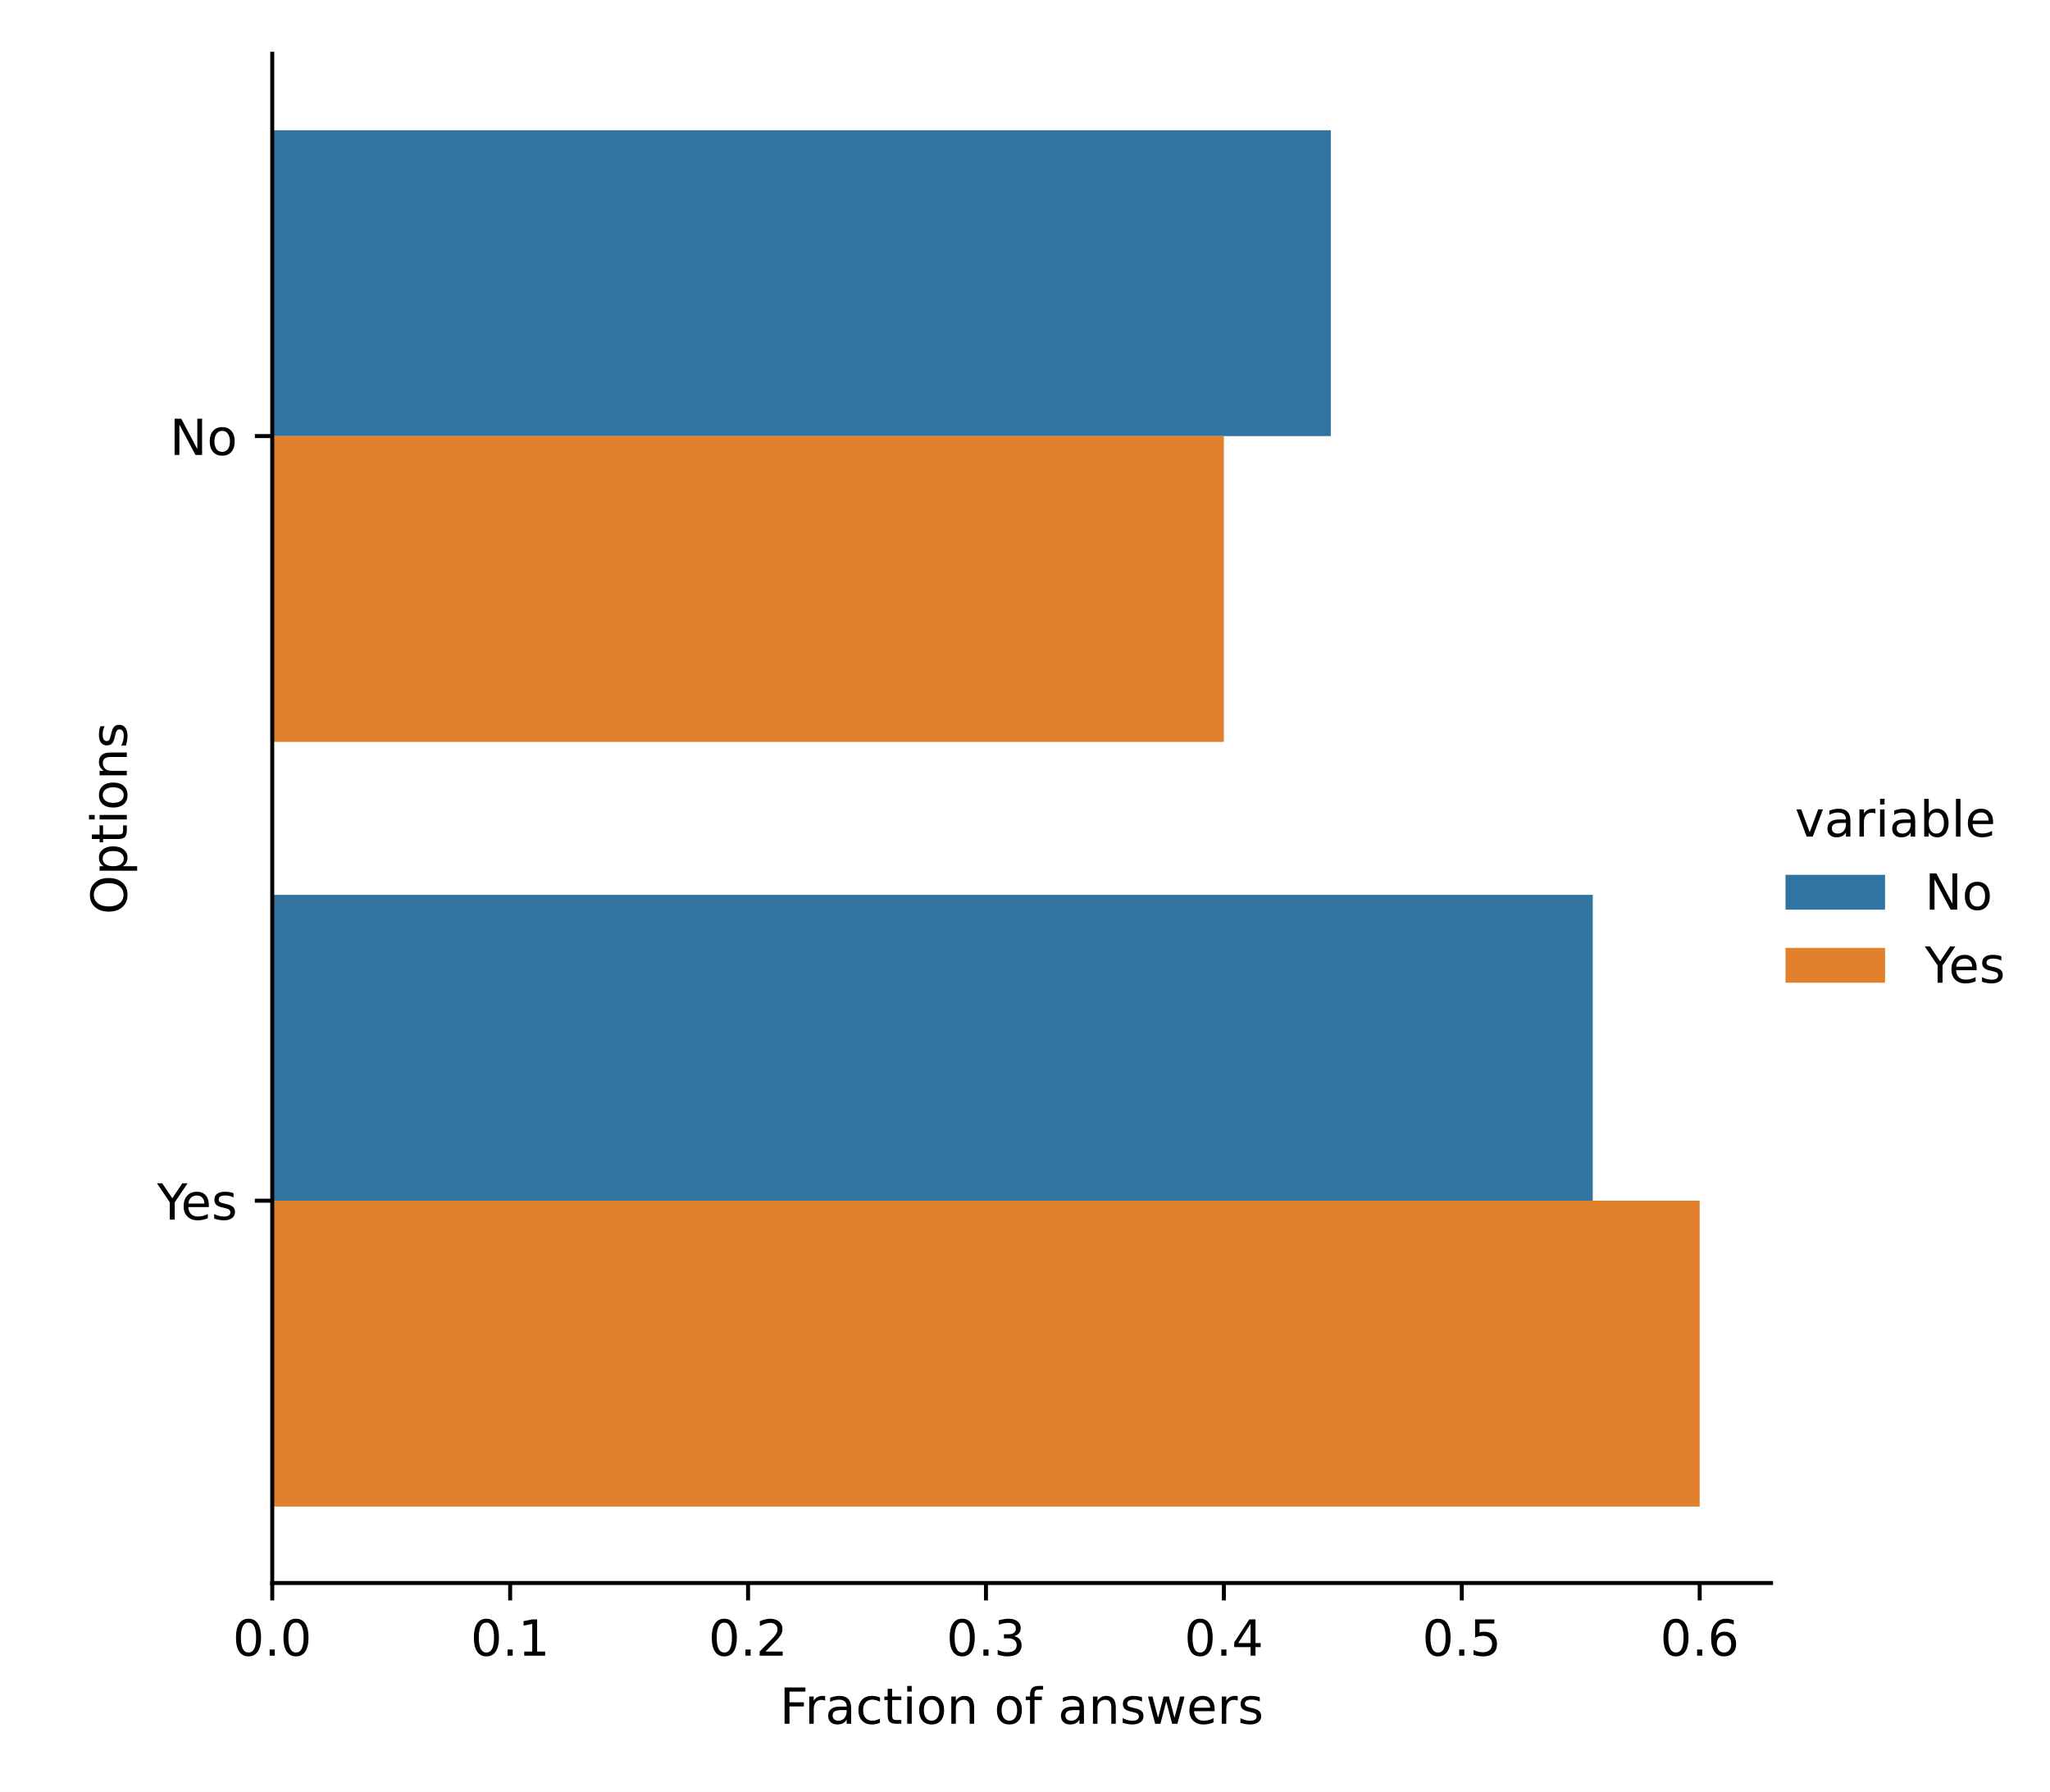
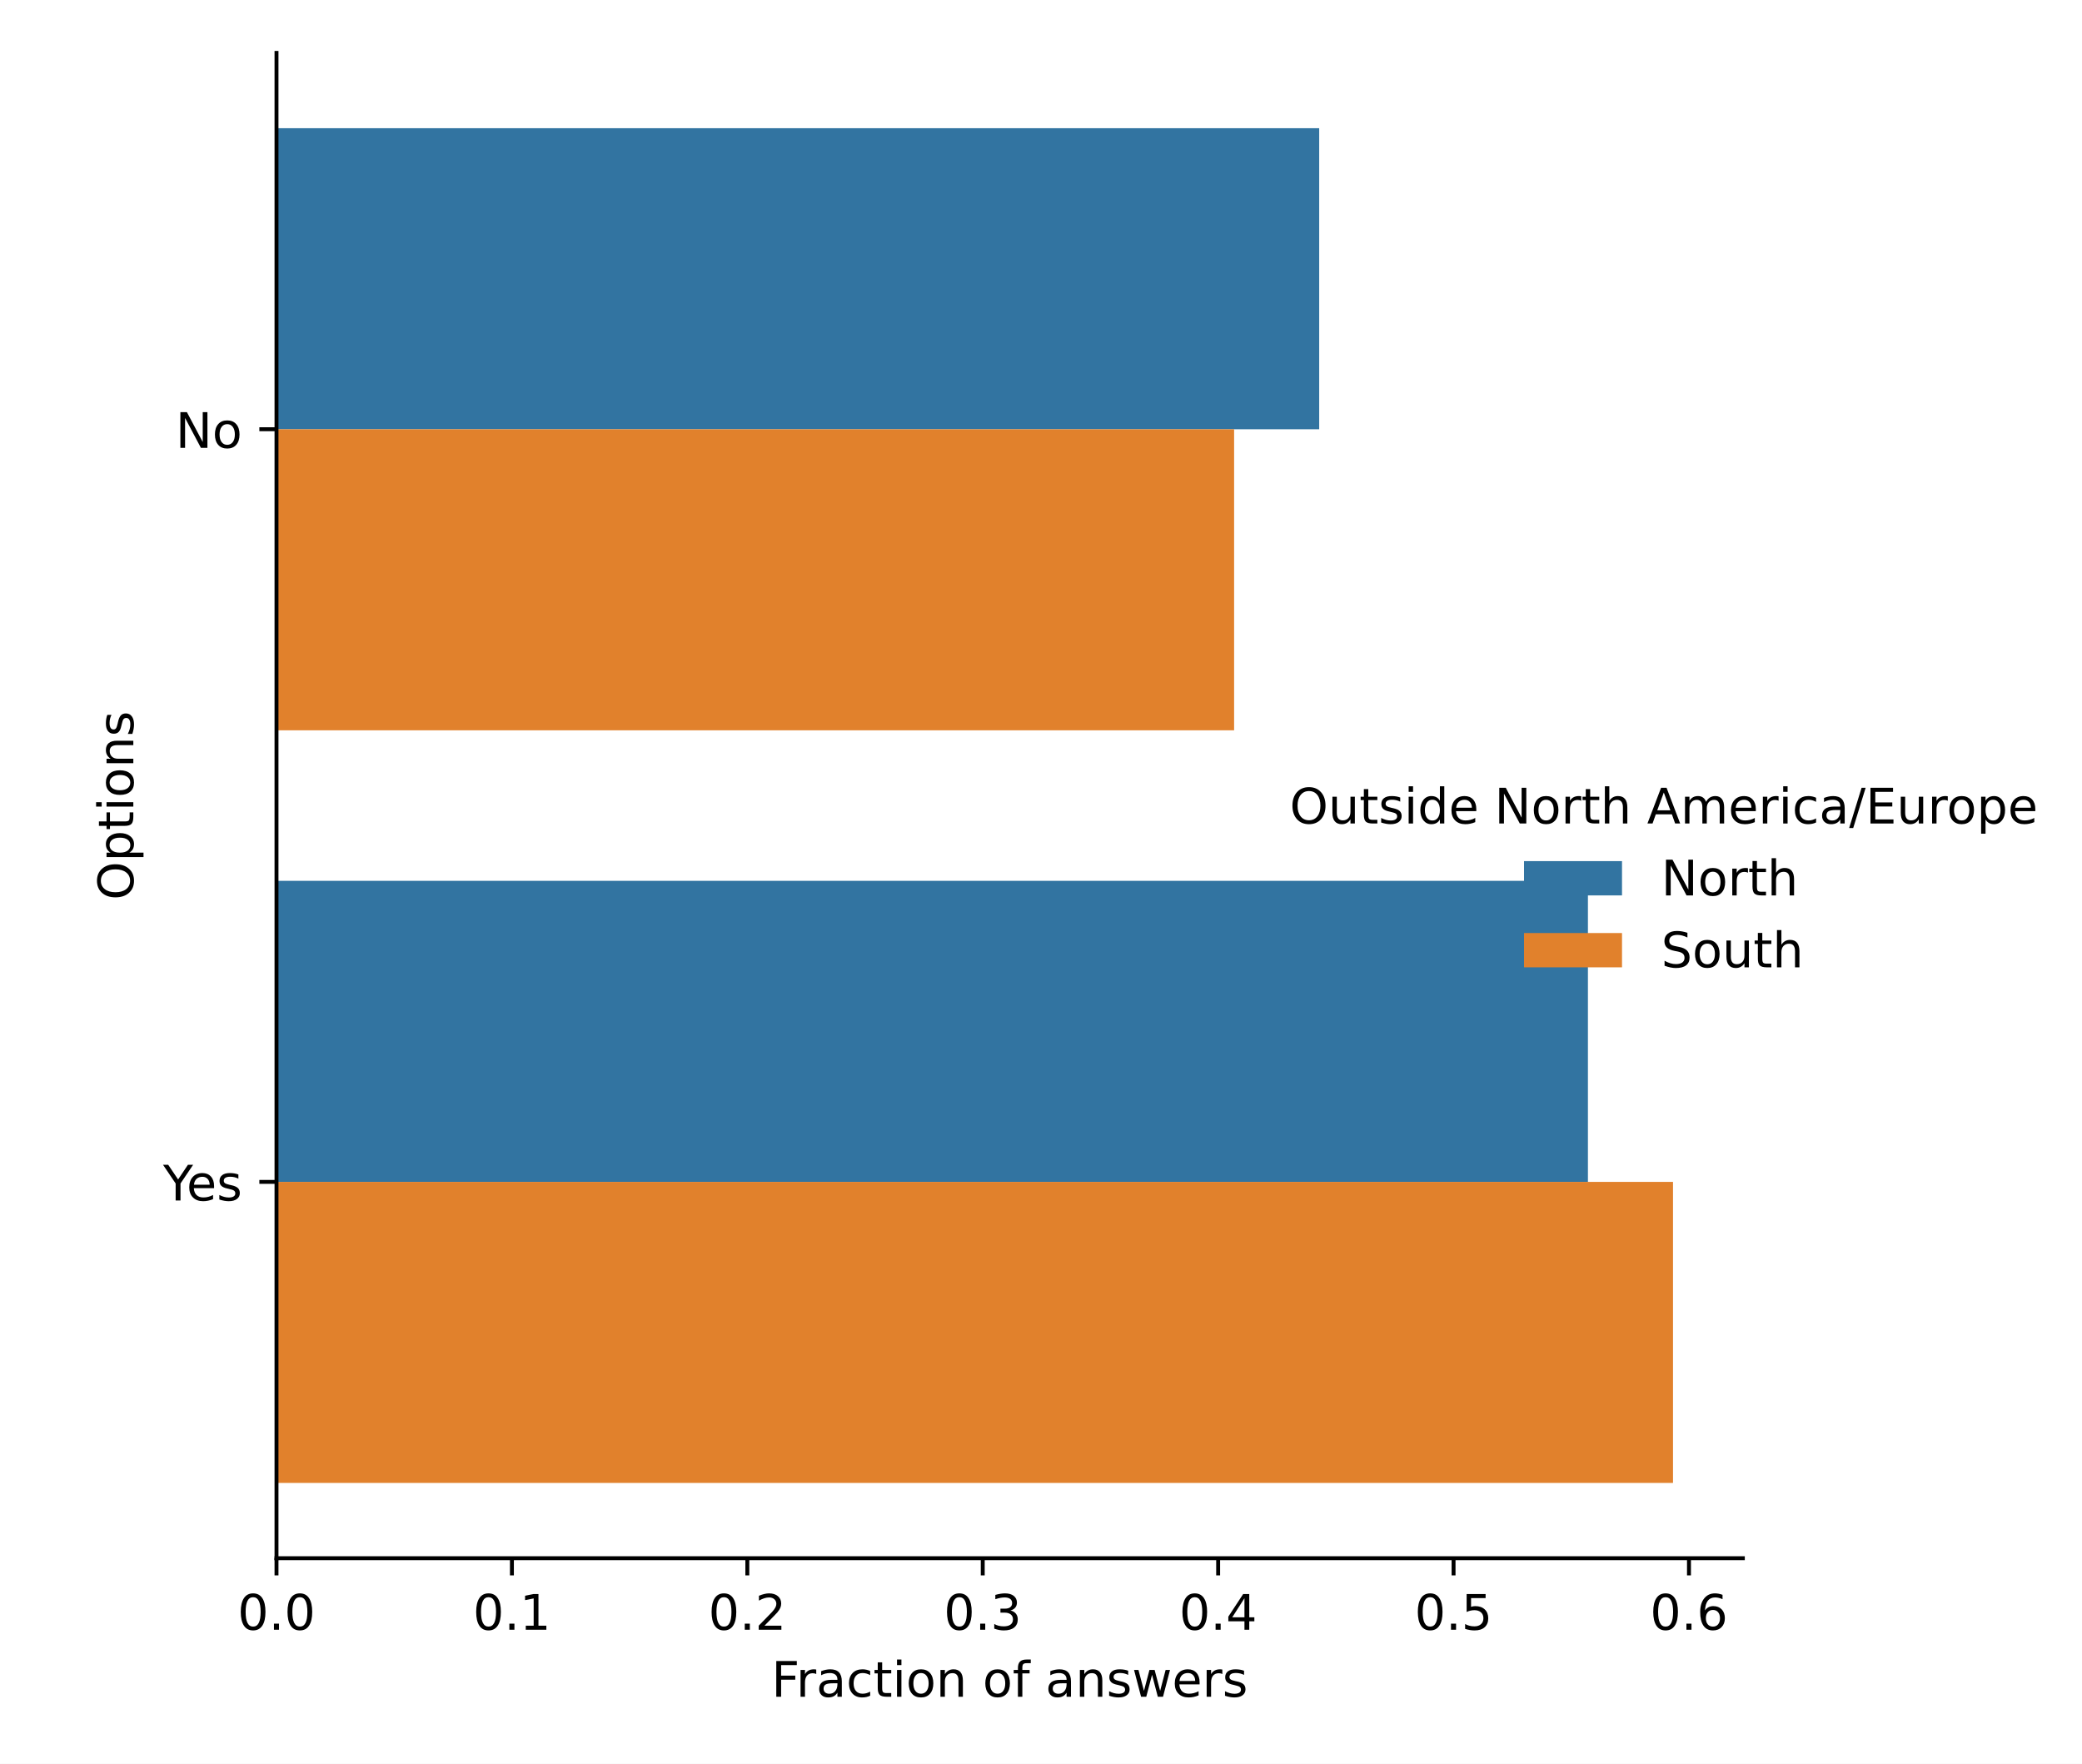
- <svg xmlns="http://www.w3.org/2000/svg" xmlns:xlink="http://www.w3.org/1999/xlink" width="411.93pt" height="360pt" viewBox="0 0 411.93 360" version="1.1">
+ <svg xmlns="http://www.w3.org/2000/svg" xmlns:xlink="http://www.w3.org/1999/xlink" width="424.98pt" height="360pt" viewBox="0 0 424.98 360" version="1.1">
  <defs>
    <style type="text/css">*{stroke-linejoin: round; stroke-linecap: butt}</style>
  </defs>
  <g id="figure_1">
    <g id="patch_1">
-       <path d="M 0 360  L 411.93 360  L 411.93 0  L 0 0  z " style="fill: #ffffff" />
+       <path d="M 0 360  L 424.98 360  L 424.98 0  L 0 0  z " style="fill: #ffffff" />
    </g>
    <g id="axes_1">
      <g id="patch_2">
-         <path d="M 54.707 318.04  L 355.881 318.04  L 355.881 10.8  L 54.707 10.8  z " style="fill: #ffffff" />
+         <path d="M 56.44 318.04  L 355.75 318.04  L 355.75 10.8  L 56.44 10.8  z " style="fill: #ffffff" />
      </g>
      <g id="patch_3">
-         <path d="M 54.707 26.162  L 267.419 26.162  L 267.419 87.61  L 54.707 87.61  z " clip-path="url(#p8dc53a112e)" style="fill: #3274a1" />
+         <path d="M 56.44 26.162  L 269.275 26.162  L 269.275 87.61  L 56.44 87.61  z " clip-path="url(#pdd19a2d20b)" style="fill: #3274a1" />
      </g>
      <g id="patch_4">
-         <path d="M 54.707 179.782  L 320.049 179.782  L 320.049 241.23  L 54.707 241.23  z " clip-path="url(#p8dc53a112e)" style="fill: #3274a1" />
+         <path d="M 56.44 179.782  L 324.13 179.782  L 324.13 241.23  L 56.44 241.23  z " clip-path="url(#pdd19a2d20b)" style="fill: #3274a1" />
      </g>
      <g id="patch_5">
-         <path d="M 54.707 87.61  L 245.928 87.61  L 245.928 149.058  L 54.707 149.058  z " clip-path="url(#p8dc53a112e)" style="fill: #e1812c" />
+         <path d="M 56.44 87.61  L 251.908 87.61  L 251.908 149.058  L 56.44 149.058  z " clip-path="url(#pdd19a2d20b)" style="fill: #e1812c" />
      </g>
      <g id="patch_6">
-         <path d="M 54.707 241.23  L 341.539 241.23  L 341.539 302.678  L 54.707 302.678  z " clip-path="url(#p8dc53a112e)" style="fill: #e1812c" />
+         <path d="M 56.44 241.23  L 341.497 241.23  L 341.497 302.678  L 56.44 302.678  z " clip-path="url(#pdd19a2d20b)" style="fill: #e1812c" />
      </g>
      <g id="patch_7">
-         <path d="M 54.707 87.61  L 54.707 87.61  L 54.707 87.61  L 54.707 87.61  z " clip-path="url(#p8dc53a112e)" style="fill: #3274a1" />
+         <path d="M 56.44 87.61  L 56.44 87.61  L 56.44 87.61  L 56.44 87.61  z " clip-path="url(#pdd19a2d20b)" style="fill: #3274a1" />
      </g>
      <g id="patch_8">
-         <path d="M 54.707 87.61  L 54.707 87.61  L 54.707 87.61  L 54.707 87.61  z " clip-path="url(#p8dc53a112e)" style="fill: #e1812c" />
+         <path d="M 56.44 87.61  L 56.44 87.61  L 56.44 87.61  L 56.44 87.61  z " clip-path="url(#pdd19a2d20b)" style="fill: #e1812c" />
      </g>
      <g id="matplotlib.axis_1">
        <g id="xtick_1">
          <g id="line2d_1">
            <defs>
-               <path id="m4c2c84a10b" d="M 0 0  L 0 3.5  " style="stroke: #000000; stroke-width: 0.8" />
+               <path id="md7b539499c" d="M 0 0  L 0 3.5  " style="stroke: #000000; stroke-width: 0.8" />
            </defs>
            <g>
-               <use xlink:href="#m4c2c84a10b" x="54.707" y="318.04" style="stroke: #000000; stroke-width: 0.8" />
+               <use xlink:href="#md7b539499c" x="56.44" y="318.04" style="stroke: #000000; stroke-width: 0.8" />
            </g>
          </g>
          <g id="text_1">
-             <g transform="translate(46.75503 332.6384) scale(0.1 -0.1)">
+             <g transform="translate(48.48814 332.6384) scale(0.1 -0.1)">
              <defs>
                <path id="DejaVuSans-30" d="M 2034 4250  Q 1547 4250 1301 3770  Q 1056 3291 1056 2328  Q 1056 1369 1301 889  Q 1547 409 2034 409  Q 2525 409 2770 889  Q 3016 1369 3016 2328  Q 3016 3291 2770 3770  Q 2525 4250 2034 4250  z M 2034 4750  Q 2819 4750 3233 4129  Q 3647 3509 3647 2328  Q 3647 1150 3233 529  Q 2819 -91 2034 -91  Q 1250 -91 836 529  Q 422 1150 422 2328  Q 422 3509 836 4129  Q 1250 4750 2034 4750  z " transform="scale(0.015625)" />
                <path id="DejaVuSans-2e" d="M 684 794  L 1344 794  L 1344 0  L 684 0  L 684 794  z " transform="scale(0.015625)" />
              </defs>
              <use xlink:href="#DejaVuSans-30" />
              <use xlink:href="#DejaVuSans-2e" transform="translate(63.62305 0)" />
              <use xlink:href="#DejaVuSans-30" transform="translate(95.41016 0)" />
            </g>
          </g>
        </g>
        <g id="xtick_2">
          <g id="line2d_2">
            <g>
-               <use xlink:href="#m4c2c84a10b" x="102.512" y="318.04" style="stroke: #000000; stroke-width: 0.8" />
+               <use xlink:href="#md7b539499c" x="104.492" y="318.04" style="stroke: #000000; stroke-width: 0.8" />
            </g>
          </g>
          <g id="text_2">
-             <g transform="translate(94.56044 332.6384) scale(0.1 -0.1)">
+             <g transform="translate(96.54071 332.6384) scale(0.1 -0.1)">
              <defs>
                <path id="DejaVuSans-31" d="M 794 531  L 1825 531  L 1825 4091  L 703 3866  L 703 4441  L 1819 4666  L 2450 4666  L 2450 531  L 3481 531  L 3481 0  L 794 0  L 794 531  z " transform="scale(0.015625)" />
              </defs>
              <use xlink:href="#DejaVuSans-30" />
              <use xlink:href="#DejaVuSans-2e" transform="translate(63.62305 0)" />
              <use xlink:href="#DejaVuSans-31" transform="translate(95.41016 0)" />
            </g>
          </g>
        </g>
        <g id="xtick_3">
          <g id="line2d_3">
            <g>
-               <use xlink:href="#m4c2c84a10b" x="150.317" y="318.04" style="stroke: #000000; stroke-width: 0.8" />
+               <use xlink:href="#md7b539499c" x="152.545" y="318.04" style="stroke: #000000; stroke-width: 0.8" />
            </g>
          </g>
          <g id="text_3">
-             <g transform="translate(142.3659 332.6384) scale(0.1 -0.1)">
+             <g transform="translate(144.5933 332.6384) scale(0.1 -0.1)">
              <defs>
                <path id="DejaVuSans-32" d="M 1228 531  L 3431 531  L 3431 0  L 469 0  L 469 531  Q 828 903 1448 1529  Q 2069 2156 2228 2338  Q 2531 2678 2651 2914  Q 2772 3150 2772 3378  Q 2772 3750 2511 3984  Q 2250 4219 1831 4219  Q 1534 4219 1204 4116  Q 875 4013 500 3803  L 500 4441  Q 881 4594 1212 4672  Q 1544 4750 1819 4750  Q 2544 4750 2975 4387  Q 3406 4025 3406 3419  Q 3406 3131 3298 2873  Q 3191 2616 2906 2266  Q 2828 2175 2409 1742  Q 1991 1309 1228 531  z " transform="scale(0.015625)" />
              </defs>
              <use xlink:href="#DejaVuSans-30" />
              <use xlink:href="#DejaVuSans-2e" transform="translate(63.62305 0)" />
              <use xlink:href="#DejaVuSans-32" transform="translate(95.41016 0)" />
            </g>
          </g>
        </g>
        <g id="xtick_4">
          <g id="line2d_4">
            <g>
-               <use xlink:href="#m4c2c84a10b" x="198.123" y="318.04" style="stroke: #000000; stroke-width: 0.8" />
+               <use xlink:href="#md7b539499c" x="200.597" y="318.04" style="stroke: #000000; stroke-width: 0.8" />
            </g>
          </g>
          <g id="text_4">
-             <g transform="translate(190.1713 332.6384) scale(0.1 -0.1)">
+             <g transform="translate(192.6458 332.6384) scale(0.1 -0.1)">
              <defs>
                <path id="DejaVuSans-33" d="M 2597 2516  Q 3050 2419 3304 2112  Q 3559 1806 3559 1356  Q 3559 666 3084 287  Q 2609 -91 1734 -91  Q 1441 -91 1130 -33  Q 819 25 488 141  L 488 750  Q 750 597 1062 519  Q 1375 441 1716 441  Q 2309 441 2620 675  Q 2931 909 2931 1356  Q 2931 1769 2642 2001  Q 2353 2234 1838 2234  L 1294 2234  L 1294 2753  L 1863 2753  Q 2328 2753 2575 2939  Q 2822 3125 2822 3475  Q 2822 3834 2567 4026  Q 2313 4219 1838 4219  Q 1578 4219 1281 4162  Q 984 4106 628 3988  L 628 4550  Q 988 4650 1302 4700  Q 1616 4750 1894 4750  Q 2613 4750 3031 4423  Q 3450 4097 3450 3541  Q 3450 3153 3228 2886  Q 3006 2619 2597 2516  z " transform="scale(0.015625)" />
              </defs>
              <use xlink:href="#DejaVuSans-30" />
              <use xlink:href="#DejaVuSans-2e" transform="translate(63.62305 0)" />
              <use xlink:href="#DejaVuSans-33" transform="translate(95.41016 0)" />
            </g>
          </g>
        </g>
        <g id="xtick_5">
          <g id="line2d_5">
            <g>
-               <use xlink:href="#m4c2c84a10b" x="245.928" y="318.04" style="stroke: #000000; stroke-width: 0.8" />
+               <use xlink:href="#md7b539499c" x="248.65" y="318.04" style="stroke: #000000; stroke-width: 0.8" />
            </g>
          </g>
          <g id="text_5">
-             <g transform="translate(237.9767 332.6384) scale(0.1 -0.1)">
+             <g transform="translate(240.6984 332.6384) scale(0.1 -0.1)">
              <defs>
                <path id="DejaVuSans-34" d="M 2419 4116  L 825 1625  L 2419 1625  L 2419 4116  z M 2253 4666  L 3047 4666  L 3047 1625  L 3713 1625  L 3713 1100  L 3047 1100  L 3047 0  L 2419 0  L 2419 1100  L 313 1100  L 313 1709  L 2253 4666  z " transform="scale(0.015625)" />
              </defs>
              <use xlink:href="#DejaVuSans-30" />
              <use xlink:href="#DejaVuSans-2e" transform="translate(63.62305 0)" />
              <use xlink:href="#DejaVuSans-34" transform="translate(95.41016 0)" />
            </g>
          </g>
        </g>
        <g id="xtick_6">
          <g id="line2d_6">
            <g>
-               <use xlink:href="#m4c2c84a10b" x="293.734" y="318.04" style="stroke: #000000; stroke-width: 0.8" />
+               <use xlink:href="#md7b539499c" x="296.703" y="318.04" style="stroke: #000000; stroke-width: 0.8" />
            </g>
          </g>
          <g id="text_6">
-             <g transform="translate(285.7821 332.6384) scale(0.1 -0.1)">
+             <g transform="translate(288.751 332.6384) scale(0.1 -0.1)">
              <defs>
                <path id="DejaVuSans-35" d="M 691 4666  L 3169 4666  L 3169 4134  L 1269 4134  L 1269 2991  Q 1406 3038 1543 3061  Q 1681 3084 1819 3084  Q 2600 3084 3056 2656  Q 3513 2228 3513 1497  Q 3513 744 3044 326  Q 2575 -91 1722 -91  Q 1428 -91 1123 -41  Q 819 9 494 109  L 494 744  Q 775 591 1075 516  Q 1375 441 1709 441  Q 2250 441 2565 725  Q 2881 1009 2881 1497  Q 2881 1984 2565 2268  Q 2250 2553 1709 2553  Q 1456 2553 1204 2497  Q 953 2441 691 2322  L 691 4666  z " transform="scale(0.015625)" />
              </defs>
              <use xlink:href="#DejaVuSans-30" />
              <use xlink:href="#DejaVuSans-2e" transform="translate(63.62305 0)" />
              <use xlink:href="#DejaVuSans-35" transform="translate(95.41016 0)" />
            </g>
          </g>
        </g>
        <g id="xtick_7">
          <g id="line2d_7">
            <g>
-               <use xlink:href="#m4c2c84a10b" x="341.539" y="318.04" style="stroke: #000000; stroke-width: 0.8" />
+               <use xlink:href="#md7b539499c" x="344.755" y="318.04" style="stroke: #000000; stroke-width: 0.8" />
            </g>
          </g>
          <g id="text_7">
-             <g transform="translate(333.5875 332.6384) scale(0.1 -0.1)">
+             <g transform="translate(336.8036 332.6384) scale(0.1 -0.1)">
              <defs>
                <path id="DejaVuSans-36" d="M 2113 2584  Q 1688 2584 1439 2293  Q 1191 2003 1191 1497  Q 1191 994 1439 701  Q 1688 409 2113 409  Q 2538 409 2786 701  Q 3034 994 3034 1497  Q 3034 2003 2786 2293  Q 2538 2584 2113 2584  z M 3366 4563  L 3366 3988  Q 3128 4100 2886 4159  Q 2644 4219 2406 4219  Q 1781 4219 1451 3797  Q 1122 3375 1075 2522  Q 1259 2794 1537 2939  Q 1816 3084 2150 3084  Q 2853 3084 3261 2657  Q 3669 2231 3669 1497  Q 3669 778 3244 343  Q 2819 -91 2113 -91  Q 1303 -91 875 529  Q 447 1150 447 2328  Q 447 3434 972 4092  Q 1497 4750 2381 4750  Q 2619 4750 2861 4703  Q 3103 4656 3366 4563  z " transform="scale(0.015625)" />
              </defs>
              <use xlink:href="#DejaVuSans-30" />
              <use xlink:href="#DejaVuSans-2e" transform="translate(63.62305 0)" />
              <use xlink:href="#DejaVuSans-36" transform="translate(95.41016 0)" />
            </g>
          </g>
        </g>
        <g id="text_8">
-           <g transform="translate(156.6733 346.3166) scale(0.1 -0.1)">
+           <g transform="translate(157.4746 346.3166) scale(0.1 -0.1)">
            <defs>
              <path id="DejaVuSans-46" d="M 628 4666  L 3309 4666  L 3309 4134  L 1259 4134  L 1259 2759  L 3109 2759  L 3109 2228  L 1259 2228  L 1259 0  L 628 0  L 628 4666  z " transform="scale(0.015625)" />
              <path id="DejaVuSans-72" d="M 2631 2963  Q 2534 3019 2420 3045  Q 2306 3072 2169 3072  Q 1681 3072 1420 2755  Q 1159 2438 1159 1844  L 1159 0  L 581 0  L 581 3500  L 1159 3500  L 1159 2956  Q 1341 3275 1631 3429  Q 1922 3584 2338 3584  Q 2397 3584 2469 3576  Q 2541 3569 2628 3553  L 2631 2963  z " transform="scale(0.015625)" />
              <path id="DejaVuSans-61" d="M 2194 1759  Q 1497 1759 1228 1600  Q 959 1441 959 1056  Q 959 750 1161 570  Q 1363 391 1709 391  Q 2188 391 2477 730  Q 2766 1069 2766 1631  L 2766 1759  L 2194 1759  z M 3341 1997  L 3341 0  L 2766 0  L 2766 531  Q 2569 213 2275 61  Q 1981 -91 1556 -91  Q 1019 -91 701 211  Q 384 513 384 1019  Q 384 1609 779 1909  Q 1175 2209 1959 2209  L 2766 2209  L 2766 2266  Q 2766 2663 2505 2880  Q 2244 3097 1772 3097  Q 1472 3097 1187 3025  Q 903 2953 641 2809  L 641 3341  Q 956 3463 1253 3523  Q 1550 3584 1831 3584  Q 2591 3584 2966 3190  Q 3341 2797 3341 1997  z " transform="scale(0.015625)" />
              <path id="DejaVuSans-63" d="M 3122 3366  L 3122 2828  Q 2878 2963 2633 3030  Q 2388 3097 2138 3097  Q 1578 3097 1268 2742  Q 959 2388 959 1747  Q 959 1106 1268 751  Q 1578 397 2138 397  Q 2388 397 2633 464  Q 2878 531 3122 666  L 3122 134  Q 2881 22 2623 -34  Q 2366 -91 2075 -91  Q 1284 -91 818 406  Q 353 903 353 1747  Q 353 2603 823 3093  Q 1294 3584 2113 3584  Q 2378 3584 2631 3529  Q 2884 3475 3122 3366  z " transform="scale(0.015625)" />
              <path id="DejaVuSans-74" d="M 1172 4494  L 1172 3500  L 2356 3500  L 2356 3053  L 1172 3053  L 1172 1153  Q 1172 725 1289 603  Q 1406 481 1766 481  L 2356 481  L 2356 0  L 1766 0  Q 1100 0 847 248  Q 594 497 594 1153  L 594 3053  L 172 3053  L 172 3500  L 594 3500  L 594 4494  L 1172 4494  z " transform="scale(0.015625)" />
              <path id="DejaVuSans-69" d="M 603 3500  L 1178 3500  L 1178 0  L 603 0  L 603 3500  z M 603 4863  L 1178 4863  L 1178 4134  L 603 4134  L 603 4863  z " transform="scale(0.015625)" />
              <path id="DejaVuSans-6f" d="M 1959 3097  Q 1497 3097 1228 2736  Q 959 2375 959 1747  Q 959 1119 1226 758  Q 1494 397 1959 397  Q 2419 397 2687 759  Q 2956 1122 2956 1747  Q 2956 2369 2687 2733  Q 2419 3097 1959 3097  z M 1959 3584  Q 2709 3584 3137 3096  Q 3566 2609 3566 1747  Q 3566 888 3137 398  Q 2709 -91 1959 -91  Q 1206 -91 779 398  Q 353 888 353 1747  Q 353 2609 779 3096  Q 1206 3584 1959 3584  z " transform="scale(0.015625)" />
              <path id="DejaVuSans-6e" d="M 3513 2113  L 3513 0  L 2938 0  L 2938 2094  Q 2938 2591 2744 2837  Q 2550 3084 2163 3084  Q 1697 3084 1428 2787  Q 1159 2491 1159 1978  L 1159 0  L 581 0  L 581 3500  L 1159 3500  L 1159 2956  Q 1366 3272 1645 3428  Q 1925 3584 2291 3584  Q 2894 3584 3203 3211  Q 3513 2838 3513 2113  z " transform="scale(0.015625)" />
              <path id="DejaVuSans-20" transform="scale(0.015625)" />
              <path id="DejaVuSans-66" d="M 2375 4863  L 2375 4384  L 1825 4384  Q 1516 4384 1395 4259  Q 1275 4134 1275 3809  L 1275 3500  L 2222 3500  L 2222 3053  L 1275 3053  L 1275 0  L 697 0  L 697 3053  L 147 3053  L 147 3500  L 697 3500  L 697 3744  Q 697 4328 969 4595  Q 1241 4863 1831 4863  L 2375 4863  z " transform="scale(0.015625)" />
              <path id="DejaVuSans-73" d="M 2834 3397  L 2834 2853  Q 2591 2978 2328 3040  Q 2066 3103 1784 3103  Q 1356 3103 1142 2972  Q 928 2841 928 2578  Q 928 2378 1081 2264  Q 1234 2150 1697 2047  L 1894 2003  Q 2506 1872 2764 1633  Q 3022 1394 3022 966  Q 3022 478 2636 193  Q 2250 -91 1575 -91  Q 1294 -91 989 -36  Q 684 19 347 128  L 347 722  Q 666 556 975 473  Q 1284 391 1588 391  Q 1994 391 2212 530  Q 2431 669 2431 922  Q 2431 1156 2273 1281  Q 2116 1406 1581 1522  L 1381 1569  Q 847 1681 609 1914  Q 372 2147 372 2553  Q 372 3047 722 3315  Q 1072 3584 1716 3584  Q 2034 3584 2315 3537  Q 2597 3491 2834 3397  z " transform="scale(0.015625)" />
              <path id="DejaVuSans-77" d="M 269 3500  L 844 3500  L 1563 769  L 2278 3500  L 2956 3500  L 3675 769  L 4391 3500  L 4966 3500  L 4050 0  L 3372 0  L 2619 2869  L 1863 0  L 1184 0  L 269 3500  z " transform="scale(0.015625)" />
              <path id="DejaVuSans-65" d="M 3597 1894  L 3597 1613  L 953 1613  Q 991 1019 1311 708  Q 1631 397 2203 397  Q 2534 397 2845 478  Q 3156 559 3463 722  L 3463 178  Q 3153 47 2828 -22  Q 2503 -91 2169 -91  Q 1331 -91 842 396  Q 353 884 353 1716  Q 353 2575 817 3079  Q 1281 3584 2069 3584  Q 2775 3584 3186 3129  Q 3597 2675 3597 1894  z M 3022 2063  Q 3016 2534 2758 2815  Q 2500 3097 2075 3097  Q 1594 3097 1305 2825  Q 1016 2553 972 2059  L 3022 2063  z " transform="scale(0.015625)" />
            </defs>
            <use xlink:href="#DejaVuSans-46" />
            <use xlink:href="#DejaVuSans-72" transform="translate(50.26953 0)" />
            <use xlink:href="#DejaVuSans-61" transform="translate(91.38281 0)" />
            <use xlink:href="#DejaVuSans-63" transform="translate(152.6621 0)" />
            <use xlink:href="#DejaVuSans-74" transform="translate(207.6426 0)" />
            <use xlink:href="#DejaVuSans-69" transform="translate(246.8516 0)" />
            <use xlink:href="#DejaVuSans-6f" transform="translate(274.6348 0)" />
            <use xlink:href="#DejaVuSans-6e" transform="translate(335.8164 0)" />
            <use xlink:href="#DejaVuSans-20" transform="translate(399.1953 0)" />
            <use xlink:href="#DejaVuSans-6f" transform="translate(430.9824 0)" />
            <use xlink:href="#DejaVuSans-66" transform="translate(492.1641 0)" />
            <use xlink:href="#DejaVuSans-20" transform="translate(527.3691 0)" />
            <use xlink:href="#DejaVuSans-61" transform="translate(559.1562 0)" />
            <use xlink:href="#DejaVuSans-6e" transform="translate(620.4355 0)" />
            <use xlink:href="#DejaVuSans-73" transform="translate(683.8145 0)" />
            <use xlink:href="#DejaVuSans-77" transform="translate(735.9141 0)" />
            <use xlink:href="#DejaVuSans-65" transform="translate(817.7012 0)" />
            <use xlink:href="#DejaVuSans-72" transform="translate(879.2246 0)" />
            <use xlink:href="#DejaVuSans-73" transform="translate(920.3379 0)" />
          </g>
        </g>
      </g>
      <g id="matplotlib.axis_2">
        <g id="ytick_1">
          <g id="line2d_8">
            <defs>
-               <path id="mbf15f8673e" d="M 0 0  L -3.5 0  " style="stroke: #000000; stroke-width: 0.8" />
+               <path id="maf5dc701c5" d="M 0 0  L -3.5 0  " style="stroke: #000000; stroke-width: 0.8" />
            </defs>
            <g>
-               <use xlink:href="#mbf15f8673e" x="54.707" y="87.61" style="stroke: #000000; stroke-width: 0.8" />
+               <use xlink:href="#maf5dc701c5" x="56.44" y="87.61" style="stroke: #000000; stroke-width: 0.8" />
            </g>
          </g>
          <g id="text_9">
-             <g transform="translate(34.10659 91.40922) scale(0.1 -0.1)">
+             <g transform="translate(35.83971 91.40922) scale(0.1 -0.1)">
              <defs>
                <path id="DejaVuSans-4e" d="M 628 4666  L 1478 4666  L 3547 763  L 3547 4666  L 4159 4666  L 4159 0  L 3309 0  L 1241 3903  L 1241 0  L 628 0  L 628 4666  z " transform="scale(0.015625)" />
              </defs>
              <use xlink:href="#DejaVuSans-4e" />
              <use xlink:href="#DejaVuSans-6f" transform="translate(74.80469 0)" />
            </g>
          </g>
        </g>
        <g id="ytick_2">
          <g id="line2d_9">
            <g>
-               <use xlink:href="#mbf15f8673e" x="54.707" y="241.23" style="stroke: #000000; stroke-width: 0.8" />
+               <use xlink:href="#maf5dc701c5" x="56.44" y="241.23" style="stroke: #000000; stroke-width: 0.8" />
            </g>
          </g>
          <g id="text_10">
-             <g transform="translate(31.56128 245.0292) scale(0.1 -0.1)">
+             <g transform="translate(33.29439 245.0292) scale(0.1 -0.1)">
              <defs>
                <path id="DejaVuSans-59" d="M -13 4666  L 666 4666  L 1959 2747  L 3244 4666  L 3922 4666  L 2272 2222  L 2272 0  L 1638 0  L 1638 2222  L -13 4666  z " transform="scale(0.015625)" />
              </defs>
              <use xlink:href="#DejaVuSans-59" />
              <use xlink:href="#DejaVuSans-65" transform="translate(47.83398 0)" />
              <use xlink:href="#DejaVuSans-73" transform="translate(109.3574 0)" />
            </g>
          </g>
        </g>
        <g id="text_11">
-           <g transform="translate(25.48159 183.7122) rotate(-90) scale(0.1 -0.1)">
+           <g transform="translate(27.2147 183.7122) rotate(-90) scale(0.1 -0.1)">
            <defs>
              <path id="DejaVuSans-4f" d="M 2522 4238  Q 1834 4238 1429 3725  Q 1025 3213 1025 2328  Q 1025 1447 1429 934  Q 1834 422 2522 422  Q 3209 422 3611 934  Q 4013 1447 4013 2328  Q 4013 3213 3611 3725  Q 3209 4238 2522 4238  z M 2522 4750  Q 3503 4750 4090 4092  Q 4678 3434 4678 2328  Q 4678 1225 4090 567  Q 3503 -91 2522 -91  Q 1538 -91 948 565  Q 359 1222 359 2328  Q 359 3434 948 4092  Q 1538 4750 2522 4750  z " transform="scale(0.015625)" />
              <path id="DejaVuSans-70" d="M 1159 525  L 1159 -1331  L 581 -1331  L 581 3500  L 1159 3500  L 1159 2969  Q 1341 3281 1617 3432  Q 1894 3584 2278 3584  Q 2916 3584 3314 3078  Q 3713 2572 3713 1747  Q 3713 922 3314 415  Q 2916 -91 2278 -91  Q 1894 -91 1617 61  Q 1341 213 1159 525  z M 3116 1747  Q 3116 2381 2855 2742  Q 2594 3103 2138 3103  Q 1681 3103 1420 2742  Q 1159 2381 1159 1747  Q 1159 1113 1420 752  Q 1681 391 2138 391  Q 2594 391 2855 752  Q 3116 1113 3116 1747  z " transform="scale(0.015625)" />
            </defs>
            <use xlink:href="#DejaVuSans-4f" />
            <use xlink:href="#DejaVuSans-70" transform="translate(78.71094 0)" />
            <use xlink:href="#DejaVuSans-74" transform="translate(142.1875 0)" />
            <use xlink:href="#DejaVuSans-69" transform="translate(181.3965 0)" />
            <use xlink:href="#DejaVuSans-6f" transform="translate(209.1797 0)" />
            <use xlink:href="#DejaVuSans-6e" transform="translate(270.3613 0)" />
            <use xlink:href="#DejaVuSans-73" transform="translate(333.7402 0)" />
          </g>
        </g>
      </g>
      <g id="line2d_10">
-         <path clip-path="url(#p8dc53a112e)" style="fill: none; stroke: #424242; stroke-width: 2.25; stroke-linecap: square" />
+         <path clip-path="url(#pdd19a2d20b)" style="fill: none; stroke: #424242; stroke-width: 2.25; stroke-linecap: square" />
      </g>
      <g id="line2d_11">
-         <path clip-path="url(#p8dc53a112e)" style="fill: none; stroke: #424242; stroke-width: 2.25; stroke-linecap: square" />
+         <path clip-path="url(#pdd19a2d20b)" style="fill: none; stroke: #424242; stroke-width: 2.25; stroke-linecap: square" />
      </g>
      <g id="line2d_12">
-         <path clip-path="url(#p8dc53a112e)" style="fill: none; stroke: #424242; stroke-width: 2.25; stroke-linecap: square" />
+         <path clip-path="url(#pdd19a2d20b)" style="fill: none; stroke: #424242; stroke-width: 2.25; stroke-linecap: square" />
      </g>
      <g id="line2d_13">
-         <path clip-path="url(#p8dc53a112e)" style="fill: none; stroke: #424242; stroke-width: 2.25; stroke-linecap: square" />
+         <path clip-path="url(#pdd19a2d20b)" style="fill: none; stroke: #424242; stroke-width: 2.25; stroke-linecap: square" />
      </g>
      <g id="patch_9">
-         <path d="M 54.707 318.04  L 54.707 10.8  " style="fill: none; stroke: #000000; stroke-width: 0.8; stroke-linejoin: miter; stroke-linecap: square" />
+         <path d="M 56.44 318.04  L 56.44 10.8  " style="fill: none; stroke: #000000; stroke-width: 0.8; stroke-linejoin: miter; stroke-linecap: square" />
      </g>
      <g id="patch_10">
-         <path d="M 54.707 318.04  L 355.881 318.04  " style="fill: none; stroke: #000000; stroke-width: 0.8; stroke-linejoin: miter; stroke-linecap: square" />
+         <path d="M 56.44 318.04  L 355.75 318.04  " style="fill: none; stroke: #000000; stroke-width: 0.8; stroke-linejoin: miter; stroke-linecap: square" />
      </g>
    </g>
    <g id="legend_1">
      <g id="text_12">
-         <g transform="translate(360.6855 168.0813) scale(0.1 -0.1)">
+         <g transform="translate(263.255 168.0813) scale(0.1 -0.1)">
          <defs>
-             <path id="DejaVuSans-76" d="M 191 3500  L 800 3500  L 1894 563  L 2988 3500  L 3597 3500  L 2284 0  L 1503 0  L 191 3500  z " transform="scale(0.015625)" />
-             <path id="DejaVuSans-62" d="M 3116 1747  Q 3116 2381 2855 2742  Q 2594 3103 2138 3103  Q 1681 3103 1420 2742  Q 1159 2381 1159 1747  Q 1159 1113 1420 752  Q 1681 391 2138 391  Q 2594 391 2855 752  Q 3116 1113 3116 1747  z M 1159 2969  Q 1341 3281 1617 3432  Q 1894 3584 2278 3584  Q 2916 3584 3314 3078  Q 3713 2572 3713 1747  Q 3713 922 3314 415  Q 2916 -91 2278 -91  Q 1894 -91 1617 61  Q 1341 213 1159 525  L 1159 0  L 581 0  L 581 4863  L 1159 4863  L 1159 2969  z " transform="scale(0.015625)" />
-             <path id="DejaVuSans-6c" d="M 603 4863  L 1178 4863  L 1178 0  L 603 0  L 603 4863  z " transform="scale(0.015625)" />
+             <path id="DejaVuSans-75" d="M 544 1381  L 544 3500  L 1119 3500  L 1119 1403  Q 1119 906 1312 657  Q 1506 409 1894 409  Q 2359 409 2629 706  Q 2900 1003 2900 1516  L 2900 3500  L 3475 3500  L 3475 0  L 2900 0  L 2900 538  Q 2691 219 2414 64  Q 2138 -91 1772 -91  Q 1169 -91 856 284  Q 544 659 544 1381  z M 1991 3584  L 1991 3584  z " transform="scale(0.015625)" />
+             <path id="DejaVuSans-64" d="M 2906 2969  L 2906 4863  L 3481 4863  L 3481 0  L 2906 0  L 2906 525  Q 2725 213 2448 61  Q 2172 -91 1784 -91  Q 1150 -91 751 415  Q 353 922 353 1747  Q 353 2572 751 3078  Q 1150 3584 1784 3584  Q 2172 3584 2448 3432  Q 2725 3281 2906 2969  z M 947 1747  Q 947 1113 1208 752  Q 1469 391 1925 391  Q 2381 391 2643 752  Q 2906 1113 2906 1747  Q 2906 2381 2643 2742  Q 2381 3103 1925 3103  Q 1469 3103 1208 2742  Q 947 2381 947 1747  z " transform="scale(0.015625)" />
+             <path id="DejaVuSans-68" d="M 3513 2113  L 3513 0  L 2938 0  L 2938 2094  Q 2938 2591 2744 2837  Q 2550 3084 2163 3084  Q 1697 3084 1428 2787  Q 1159 2491 1159 1978  L 1159 0  L 581 0  L 581 4863  L 1159 4863  L 1159 2956  Q 1366 3272 1645 3428  Q 1925 3584 2291 3584  Q 2894 3584 3203 3211  Q 3513 2838 3513 2113  z " transform="scale(0.015625)" />
+             <path id="DejaVuSans-41" d="M 2188 4044  L 1331 1722  L 3047 1722  L 2188 4044  z M 1831 4666  L 2547 4666  L 4325 0  L 3669 0  L 3244 1197  L 1141 1197  L 716 0  L 50 0  L 1831 4666  z " transform="scale(0.015625)" />
+             <path id="DejaVuSans-6d" d="M 3328 2828  Q 3544 3216 3844 3400  Q 4144 3584 4550 3584  Q 5097 3584 5394 3201  Q 5691 2819 5691 2113  L 5691 0  L 5113 0  L 5113 2094  Q 5113 2597 4934 2840  Q 4756 3084 4391 3084  Q 3944 3084 3684 2787  Q 3425 2491 3425 1978  L 3425 0  L 2847 0  L 2847 2094  Q 2847 2600 2669 2842  Q 2491 3084 2119 3084  Q 1678 3084 1418 2786  Q 1159 2488 1159 1978  L 1159 0  L 581 0  L 581 3500  L 1159 3500  L 1159 2956  Q 1356 3278 1631 3431  Q 1906 3584 2284 3584  Q 2666 3584 2933 3390  Q 3200 3197 3328 2828  z " transform="scale(0.015625)" />
+             <path id="DejaVuSans-2f" d="M 1625 4666  L 2156 4666  L 531 -594  L 0 -594  L 1625 4666  z " transform="scale(0.015625)" />
+             <path id="DejaVuSans-45" d="M 628 4666  L 3578 4666  L 3578 4134  L 1259 4134  L 1259 2753  L 3481 2753  L 3481 2222  L 1259 2222  L 1259 531  L 3634 531  L 3634 0  L 628 0  L 628 4666  z " transform="scale(0.015625)" />
          </defs>
-           <use xlink:href="#DejaVuSans-76" />
-           <use xlink:href="#DejaVuSans-61" transform="translate(59.17969 0)" />
-           <use xlink:href="#DejaVuSans-72" transform="translate(120.459 0)" />
-           <use xlink:href="#DejaVuSans-69" transform="translate(161.5723 0)" />
-           <use xlink:href="#DejaVuSans-61" transform="translate(189.3555 0)" />
-           <use xlink:href="#DejaVuSans-62" transform="translate(250.6348 0)" />
-           <use xlink:href="#DejaVuSans-6c" transform="translate(314.1113 0)" />
-           <use xlink:href="#DejaVuSans-65" transform="translate(341.8945 0)" />
+           <use xlink:href="#DejaVuSans-4f" />
+           <use xlink:href="#DejaVuSans-75" transform="translate(78.71094 0)" />
+           <use xlink:href="#DejaVuSans-74" transform="translate(142.0898 0)" />
+           <use xlink:href="#DejaVuSans-73" transform="translate(181.2988 0)" />
+           <use xlink:href="#DejaVuSans-69" transform="translate(233.3984 0)" />
+           <use xlink:href="#DejaVuSans-64" transform="translate(261.1816 0)" />
+           <use xlink:href="#DejaVuSans-65" transform="translate(324.6582 0)" />
+           <use xlink:href="#DejaVuSans-20" transform="translate(386.1816 0)" />
+           <use xlink:href="#DejaVuSans-4e" transform="translate(417.9688 0)" />
+           <use xlink:href="#DejaVuSans-6f" transform="translate(492.7734 0)" />
+           <use xlink:href="#DejaVuSans-72" transform="translate(553.9551 0)" />
+           <use xlink:href="#DejaVuSans-74" transform="translate(595.0684 0)" />
+           <use xlink:href="#DejaVuSans-68" transform="translate(634.2773 0)" />
+           <use xlink:href="#DejaVuSans-20" transform="translate(697.6562 0)" />
+           <use xlink:href="#DejaVuSans-41" transform="translate(729.4434 0)" />
+           <use xlink:href="#DejaVuSans-6d" transform="translate(797.8516 0)" />
+           <use xlink:href="#DejaVuSans-65" transform="translate(895.2637 0)" />
+           <use xlink:href="#DejaVuSans-72" transform="translate(956.7871 0)" />
+           <use xlink:href="#DejaVuSans-69" transform="translate(997.9004 0)" />
+           <use xlink:href="#DejaVuSans-63" transform="translate(1025.684 0)" />
+           <use xlink:href="#DejaVuSans-61" transform="translate(1080.664 0)" />
+           <use xlink:href="#DejaVuSans-2f" transform="translate(1141.943 0)" />
+           <use xlink:href="#DejaVuSans-45" transform="translate(1175.635 0)" />
+           <use xlink:href="#DejaVuSans-75" transform="translate(1238.818 0)" />
+           <use xlink:href="#DejaVuSans-72" transform="translate(1302.197 0)" />
+           <use xlink:href="#DejaVuSans-6f" transform="translate(1341.061 0)" />
+           <use xlink:href="#DejaVuSans-70" transform="translate(1402.242 0)" />
+           <use xlink:href="#DejaVuSans-65" transform="translate(1465.719 0)" />
        </g>
      </g>
      <g id="patch_11">
-         <path d="M 358.785 182.759  L 378.785 182.759  L 378.785 175.759  L 358.785 175.759  z " style="fill: #3274a1" />
+         <path d="M 311.086 182.759  L 331.086 182.759  L 331.086 175.759  L 311.086 175.759  z " style="fill: #3274a1" />
      </g>
      <g id="text_13">
-         <g transform="translate(386.7847 182.7594) scale(0.1 -0.1)">
+         <g transform="translate(339.0863 182.7594) scale(0.1 -0.1)">
          <use xlink:href="#DejaVuSans-4e" />
          <use xlink:href="#DejaVuSans-6f" transform="translate(74.80469 0)" />
+           <use xlink:href="#DejaVuSans-72" transform="translate(135.9863 0)" />
+           <use xlink:href="#DejaVuSans-74" transform="translate(177.0996 0)" />
+           <use xlink:href="#DejaVuSans-68" transform="translate(216.3086 0)" />
        </g>
      </g>
      <g id="patch_12">
-         <path d="M 358.785 197.438  L 378.785 197.438  L 378.785 190.438  L 358.785 190.438  z " style="fill: #e1812c" />
+         <path d="M 311.086 197.438  L 331.086 197.438  L 331.086 190.438  L 311.086 190.438  z " style="fill: #e1812c" />
      </g>
      <g id="text_14">
-         <g transform="translate(386.7847 197.4375) scale(0.1 -0.1)">
-           <use xlink:href="#DejaVuSans-59" />
-           <use xlink:href="#DejaVuSans-65" transform="translate(47.83398 0)" />
-           <use xlink:href="#DejaVuSans-73" transform="translate(109.3574 0)" />
+         <g transform="translate(339.0863 197.4375) scale(0.1 -0.1)">
+           <defs>
+             <path id="DejaVuSans-53" d="M 3425 4513  L 3425 3897  Q 3066 4069 2747 4153  Q 2428 4238 2131 4238  Q 1616 4238 1336 4038  Q 1056 3838 1056 3469  Q 1056 3159 1242 3001  Q 1428 2844 1947 2747  L 2328 2669  Q 3034 2534 3370 2195  Q 3706 1856 3706 1288  Q 3706 609 3251 259  Q 2797 -91 1919 -91  Q 1588 -91 1214 -16  Q 841 59 441 206  L 441 856  Q 825 641 1194 531  Q 1563 422 1919 422  Q 2459 422 2753 634  Q 3047 847 3047 1241  Q 3047 1584 2836 1778  Q 2625 1972 2144 2069  L 1759 2144  Q 1053 2284 737 2584  Q 422 2884 422 3419  Q 422 4038 858 4394  Q 1294 4750 2059 4750  Q 2388 4750 2728 4690  Q 3069 4631 3425 4513  z " transform="scale(0.015625)" />
+           </defs>
+           <use xlink:href="#DejaVuSans-53" />
+           <use xlink:href="#DejaVuSans-6f" transform="translate(63.47656 0)" />
+           <use xlink:href="#DejaVuSans-75" transform="translate(124.6582 0)" />
+           <use xlink:href="#DejaVuSans-74" transform="translate(188.0371 0)" />
+           <use xlink:href="#DejaVuSans-68" transform="translate(227.2461 0)" />
        </g>
      </g>
    </g>
  </g>
  <defs>
-     <clipPath id="p8dc53a112e">
-       <rect x="54.707" y="10.8" width="301.174" height="307.24" />
+     <clipPath id="pdd19a2d20b">
+       <rect x="56.44" y="10.8" width="299.31" height="307.24" />
    </clipPath>
  </defs>
</svg>
